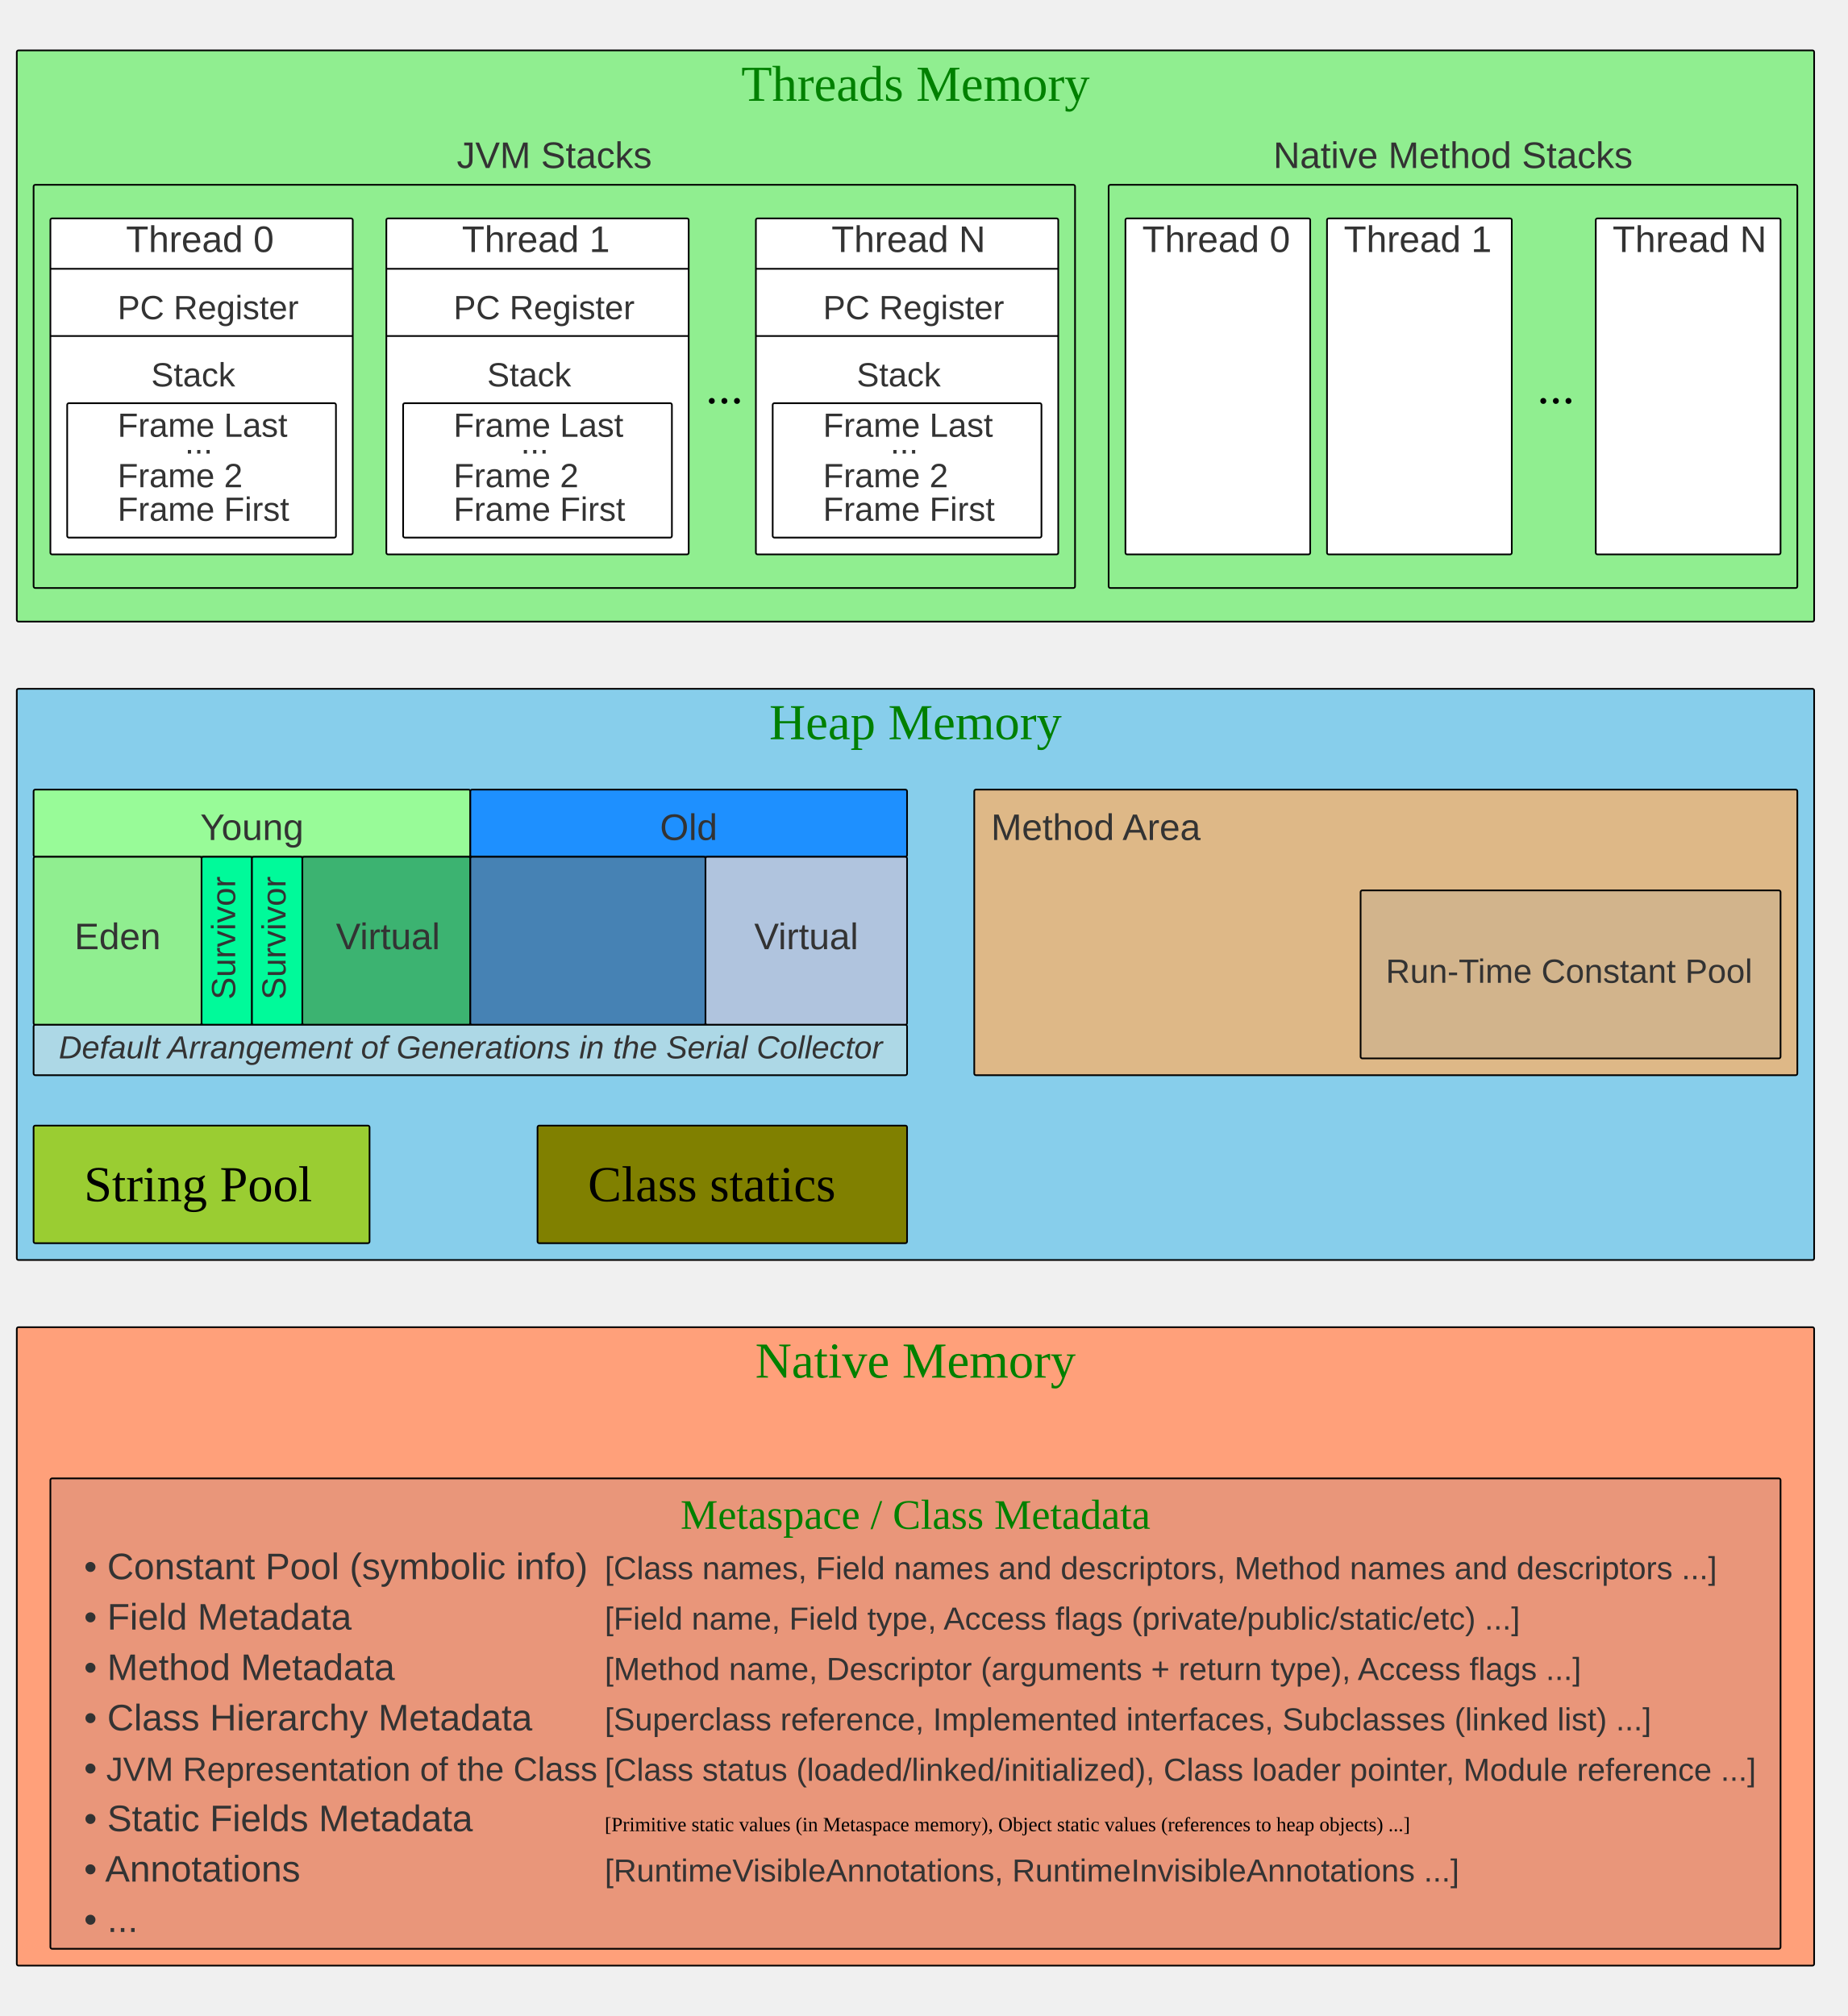
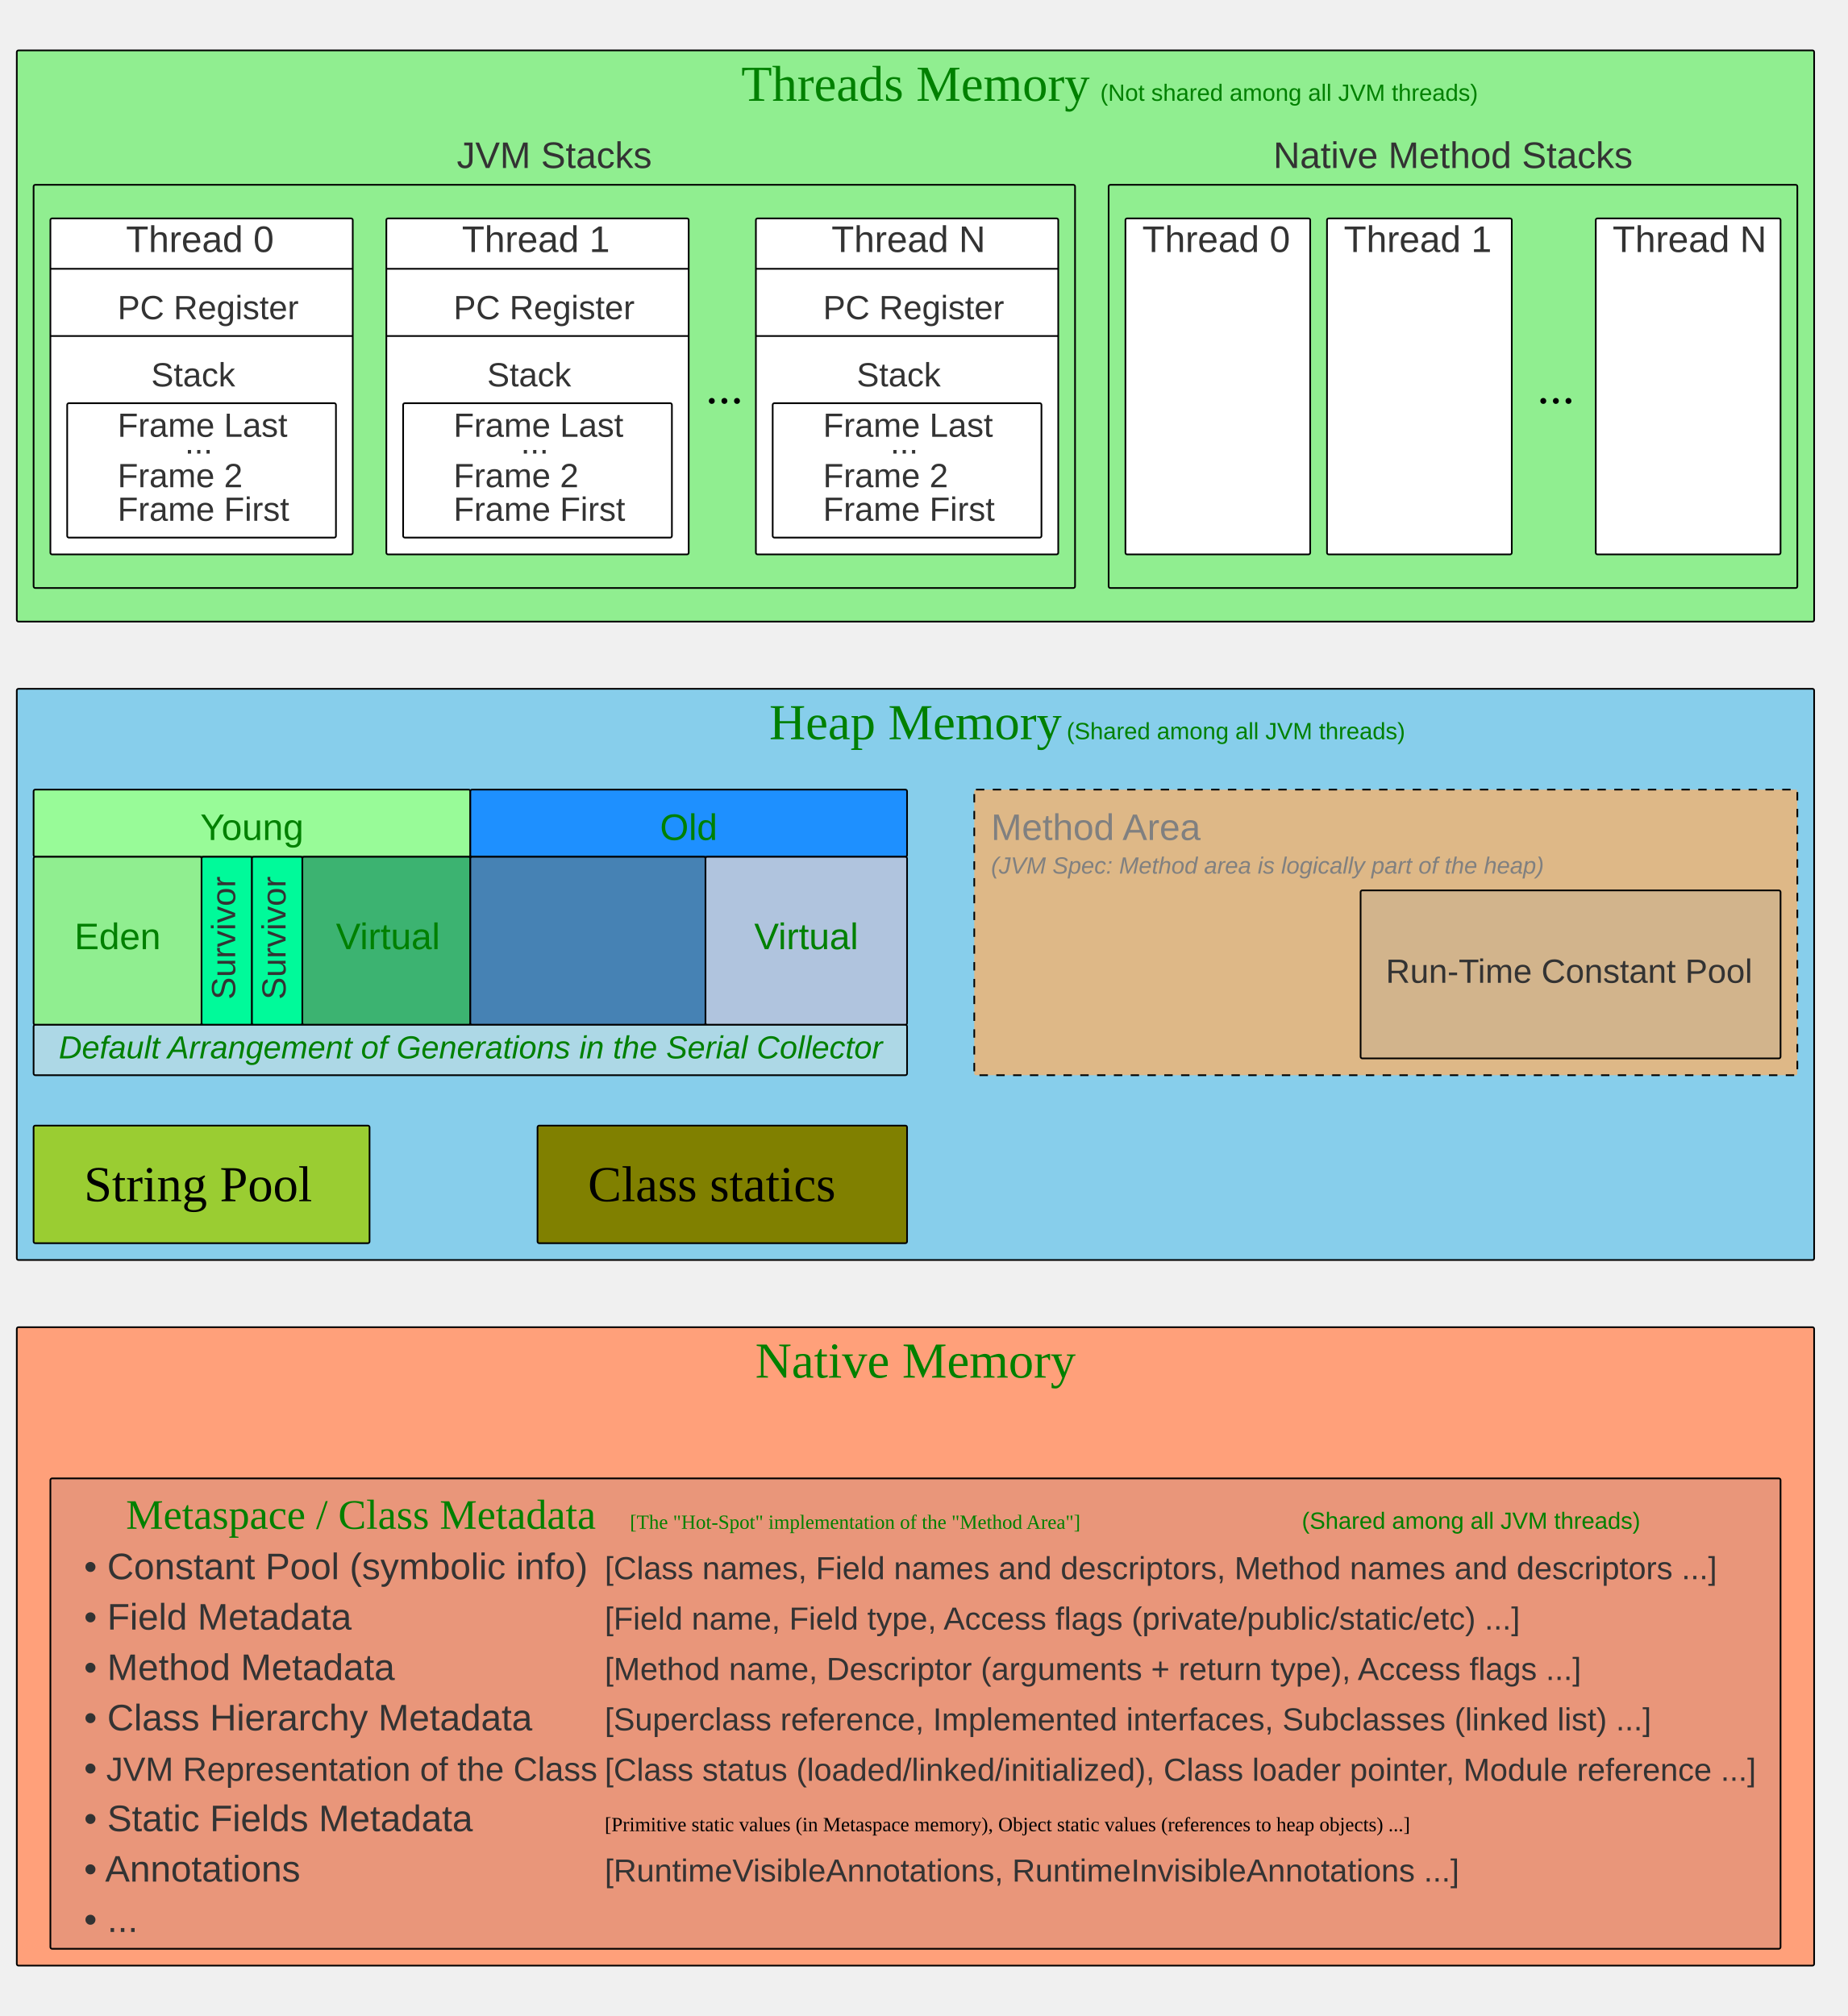
<svg xmlns="http://www.w3.org/2000/svg" viewBox="0 100 1100 1200">
  <defs>
    <style>
      .base {
        fill: none;
        stroke: black;
        rx: 1;
      }
- 
-       .fill-white { fill: white }
-       .fill-green { fill: green }
-       .fill-light-green { fill: LightGreen }
-       .fill-blue  { fill: blue  }

      .line {
        stroke: black;
        stroke-width:1;
        fill: none;
      }
      .text, .text14, .text19, .text20, .text22 {
        white-space: pre;
        fill: rgb(51,51,51);
        font-family: Arial, sans-serif;
      }
      .text {font-size: 28px;}
      .text14 {font-size: 14px;}
      .text19 {font-size: 19px;}
      .text20 {font-size: 20px;}
      .text22 {font-size: 22px;}
      .text25 {font-size: 25px;}
      .text30 {font-size: 30px;}

+       .fill-white { fill: white }
+       .fill-grey  { fill: grey }
+       .fill-green { fill: green }
+       .fill-light-green { fill: LightGreen }
+       .fill-blue  { fill: blue  }
+ 
      .i {font-style: italic;}
    </style>
  </defs>
  <rect x="10" y="130" class="base fill-light-green" width="1070" height="340" />
  <text x="545" y="160" class="text30 fill-green" text-anchor="middle">Threads Memory</text>
+   <text x="655" y="160" class="text14 fill-green">(Not shared among all JVM threads)</text>
  <rect x="20" y="210" class="base" width="620" height="240" />
  <text x="330" y="200" class="text22" text-anchor="middle">JVM Stacks</text>
  <rect x="30" y="230" class="base fill-white" width="180" height="200" />
  <text class="text22" x="75" y="250">Thread 0</text>
  <line x1="30" y1="260" x2="210" y2="260" class="line" />
  <text class="text20" x="70" y="290">PC Register</text>
  <line x1="30" y1="300" x2="210" y2="300" class="line" />
  <text class="text20" x="90" y="330">Stack</text>
  <rect x="40" y="340" class="base" width="160" height="80" />
  <text class="text20" x="70" y="360">Frame Last</text>
  <text class="text20" x="110" y="370">...</text>
  <text class="text20" x="70" y="390">Frame 2</text>
  <text class="text20" x="70" y="410">Frame First</text>
  <rect x="230" y="230" class="base fill-white" width="180" height="200" />
  <text class="text22" x="275" y="250">Thread 1</text>
  <line x1="230" y1="260" x2="410" y2="260" class="line" />
  <text class="text20" x="270" y="290">PC Register</text>
  <line x1="230" y1="300" x2="410" y2="300" class="line" />
  <text class="text20" x="290" y="330">Stack</text>
  <rect x="240" y="340" class="base" width="160" height="80" />
  <text class="text20" x="270" y="360">Frame Last</text>
  <text class="text20" x="310" y="370">...</text>
  <text class="text20" x="270" y="390">Frame 2</text>
  <text class="text20" x="270" y="410">Frame First</text>
  <text class="text30" x="420" y="340">...</text>
  <rect x="450" y="230" class="base fill-white" width="180" height="200" />
  <text class="text22" x="495" y="250">Thread N</text>
  <line x1="450" y1="260" x2="630" y2="260" class="line" />
  <text class="text20" x="490" y="290">PC Register</text>
  <line x1="450" y1="300" x2="630" y2="300" class="line" />
  <text class="text20" x="510" y="330">Stack</text>
  <rect x="460" y="340" class="base" width="160" height="80" />
  <text class="text20" x="490" y="360">Frame Last</text>
  <text class="text20" x="530" y="370">...</text>
  <text class="text20" x="490" y="390">Frame 2</text>
  <text class="text20" x="490" y="410">Frame First</text>
  <rect x="660" y="210" class="base" width="410" height="240" />
  <text class="text22" x="865" y="200" text-anchor="middle">Native Method Stacks</text>
  <rect x="670" y="230" class="base fill-white" width="110" height="200" />
  <text class="text22" x="680" y="250">Thread 0</text>
  <rect x="790" y="230" class="base fill-white" width="110" height="200" />
  <text class="text22" x="800" y="250">Thread 1</text>
  <text class="text30" x="915" y="340">...</text>
  <rect x="950" y="230" class="base fill-white" width="110" height="200" />
  <text class="text22" x="960" y="250">Thread N</text>
  <rect x="10" y="510" class="base" style="fill: SkyBlue" width="1070" height="340" />
  <text class="text30 fill-green" x="545" y="540" text-anchor="middle">Heap Memory</text>
+   <text x="635" y="540" class="text14 fill-green">(Shared among all JVM threads)</text>
  <rect x="20" y="570" class="base" style="fill: PaleGreen" width="260" height="40" />
  <text x="150" y="600" class="text22 fill-green" text-anchor="middle">Young</text>
  <rect x="20" y="610" class="base fill-light-green" width="100" height="100" />
  <text x="70" y="665" class="text22 fill-green" text-anchor="middle">Eden</text>
  <rect x="120" y="610" class="base" style="fill: MediumSpringGreen" width="30" height="100" />
  <text x="140" y="695" class="text20" transform="rotate(-90 140 695)">Survivor</text>
  <rect x="150" y="610" class="base" style="fill: MediumSpringGreen" width="30" height="100" />
  <text x="170" y="695" class="text20" transform="rotate(-90 170 695)">Survivor</text>
  <rect x="180" y="610" class="base" style="fill: MediumSeaGreen" width="100" height="100" />
  <text x="200" y="665" class="text22 fill-green">Virtual</text>
  <rect x="280" y="570" class="base" style="fill: DodgerBlue" width="260" height="40" />
  <text x="410" y="600" class="text22 fill-green" text-anchor="middle">Old</text>
  <rect x="280" y="610" class="base" style="fill: SteelBlue" width="140" height="100" />
  <rect x="420" y="610" class="base" style="fill: LightSteelBlue" width="120" height="100" />
  <text x="480" y="665" class="text22 fill-green" text-anchor="middle">Virtual</text>
  <rect x="20" y="710" class="base" style="fill: LightBlue" width="520" height="30" />
  <text x="35" y="730" class="text19 fill-green i">Default Arrangement of Generations in the Serial Collector</text>
-   <rect x="580" y="570" class="base" style="fill: BurlyWood" width="490" height="170" />
-   <text x="590" y="600" class="text22 fill-green">Method Area</text>
+   <rect x="580" y="570" class="base" style="fill: BurlyWood; stroke-dasharray:5" width="490" height="170" />
+   <text x="590" y="600" class="text22 fill-grey">Method Area</text>
+   <text x="590" y="620" class="text14 fill-grey i">(JVM Spec: Method area is logically part of the heap)</text>
  <rect x="810" y="630" class="base" style="fill: Tan" width="250" height="100" />
  <text x="825" y="685" class="text20">Run-Time Constant Pool</text>
  <rect x="20" y="770" class="base" style="fill: YellowGreen" width="200" height="70" />
  <text x="50" y="815" class="text30">String Pool</text>
  <rect x="320" y="770" class="base" style="fill: Olive" width="220" height="70" />
  <text x="350" y="815" class="text30">Class statics</text>
  <rect x="10" y="890" class="base" style="fill: LightSalmon" width="1070" height="380" />
  <text x="545" y="920" class="text30 fill-green" text-anchor="middle">Native Memory</text>
  <rect x="30" y="980" class="base" style="fill: DarkSalmon" width="1030" height="280" />
-   <text x="545" y="1010" class="text25 fill-green" text-anchor="middle">Metaspace / Class Metadata</text>
+   <text x="75" y="1010" class="text25 fill-green">Metaspace / Class Metadata</text>
+   <text x="375" y="1010" class="text16 fill-green">[The "Hot-Spot" implementation of the "Method Area"]</text>
+   <text x="775" y="1010" class="text14 fill-green">(Shared among all JVM threads)</text>
  <text x="50" y="1040" class="text22" id="constantPool">• Constant Pool (symbolic info)</text>
  <text x="360" y="1040" class="text19">[Class names, Field names and descriptors, Method names and descriptors ...]</text>
  <text x="50" y="1070" class="text22">• Field Metadata</text>
  <text x="360" y="1070" class="text19">[Field name, Field type, Access flags (private/public/static/etc) ...]</text>
  <text x="50" y="1100" class="text22">• Method Metadata</text>
  <text x="360" y="1100" class="text19">[Method name, Descriptor (arguments + return type), Access flags ...]</text>
  <text x="50" y="1130" class="text22">• Class Hierarchy Metadata</text>
  <text x="360" y="1130" class="text19">[Superclass reference, Implemented interfaces, Subclasses (linked list) ...]</text>
  <text x="50" y="1160" class="text20">
    <tspan class="text22">•</tspan> JVM Representation of the Class</text>
  <text x="360" y="1160" class="text19">[Class status (loaded/linked/initialized), Class loader pointer, Module reference  ...]</text>
  <text x="50" y="1190" class="text22">• Static Fields Metadata</text>
  <text x="360" y="1190" class="">[Primitive static values (in Metaspace memory), Object static values (references to heap objects) ...]</text>
  <text x="50" y="1220" class="text22">• Annotations</text>
  <text x="360" y="1220" class="text19">[RuntimeVisibleAnnotations, RuntimeInvisibleAnnotations ...]</text>
  <text x="50" y="1250" class="text22">• ...</text>
</svg>
